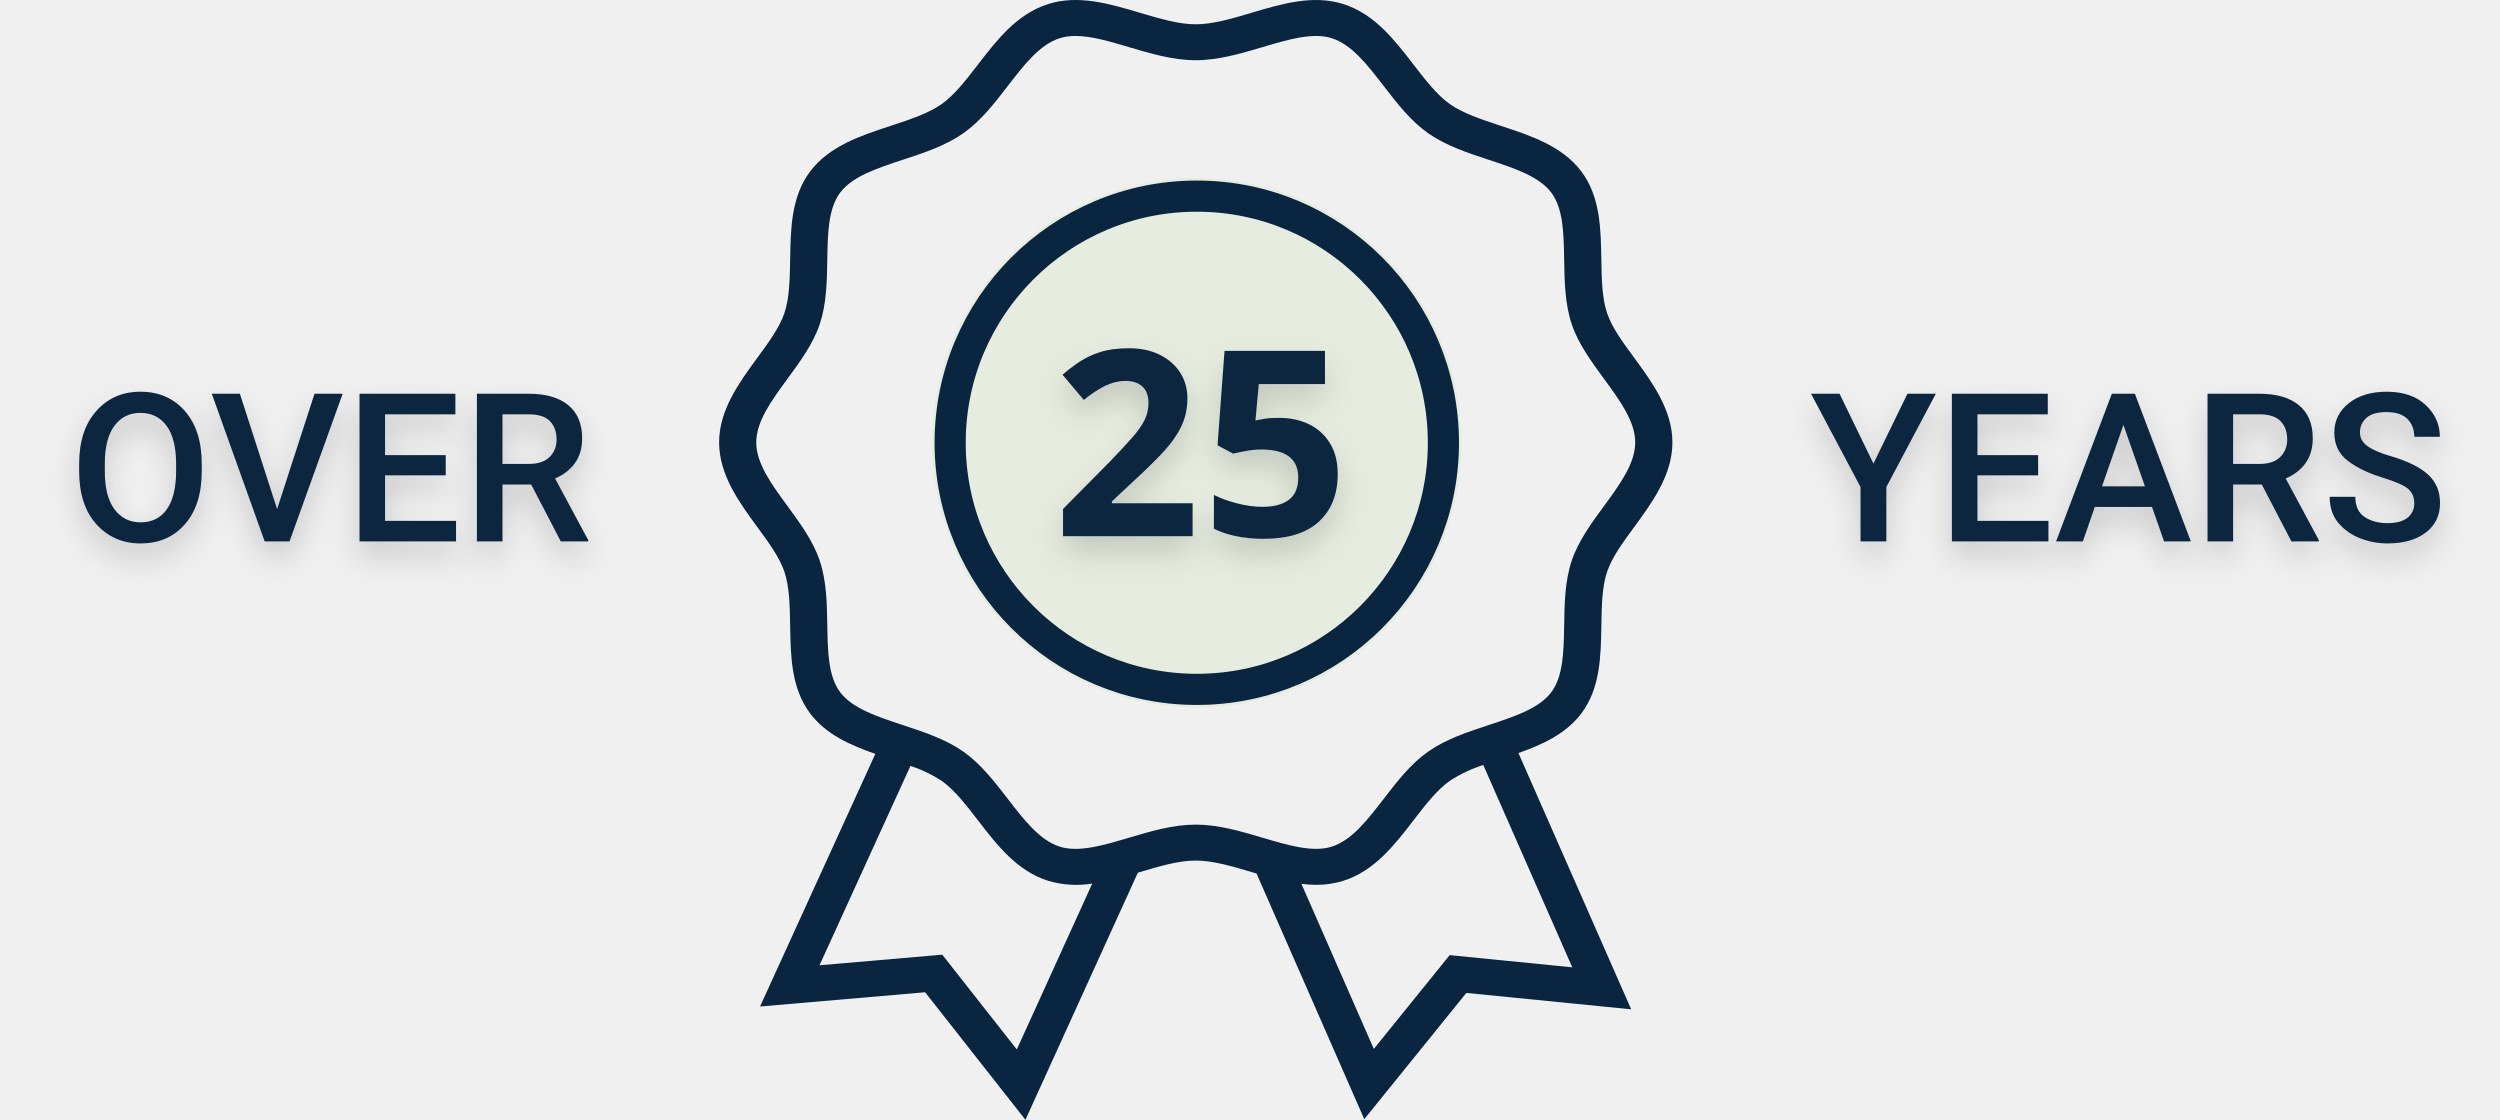
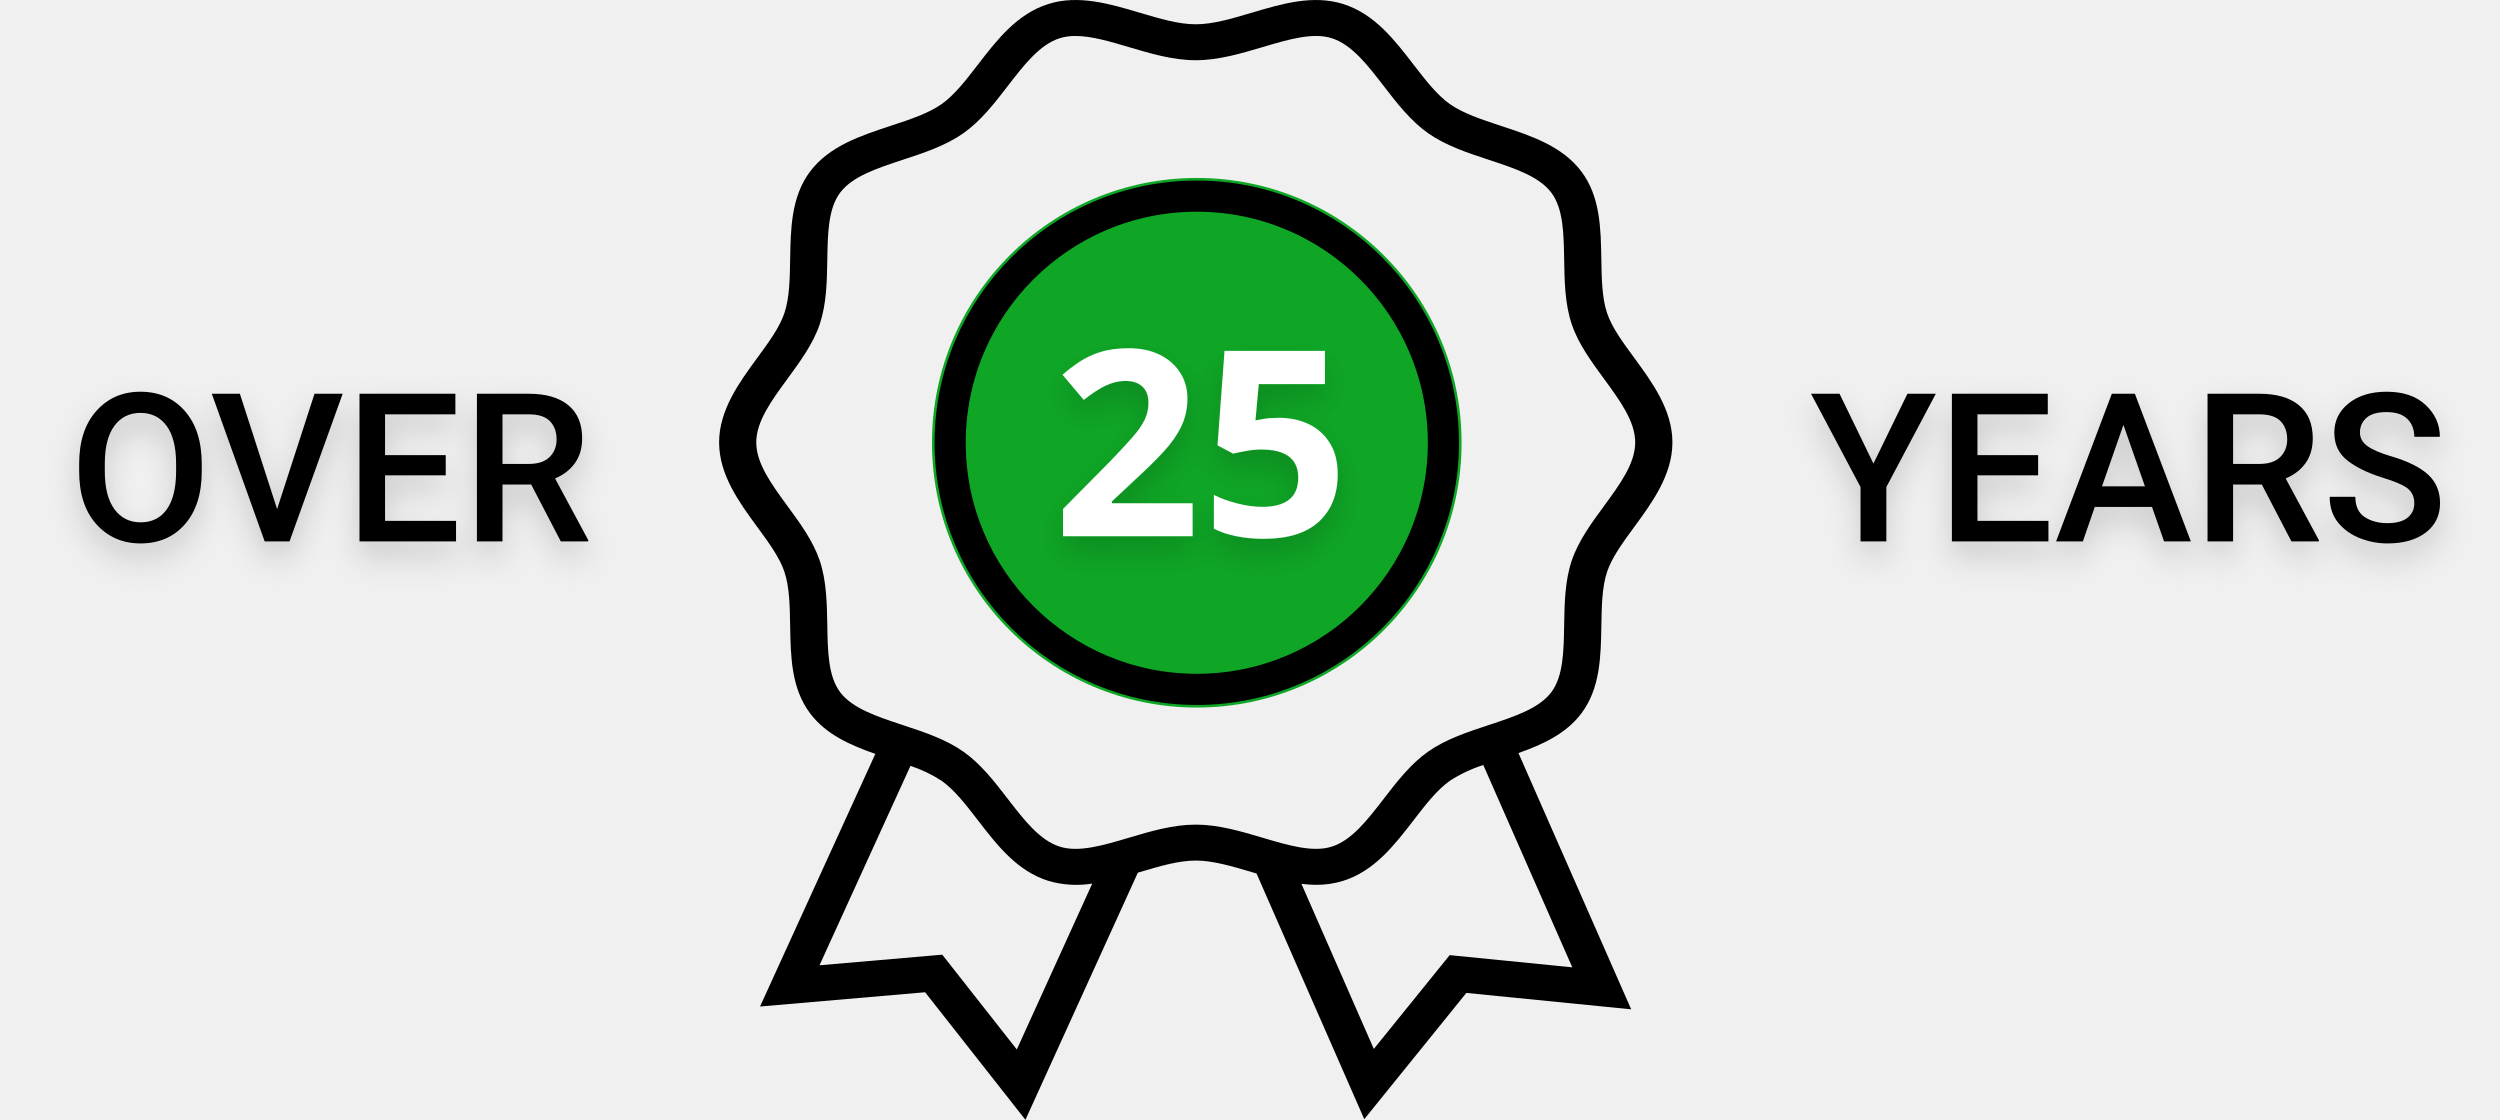
<svg xmlns="http://www.w3.org/2000/svg" width="481.5" height="215.675" viewBox="0 0 481.5 215.675" class="experience-svg">
  <defs>
    <filter id="_25" x="189.5" y="43.274" width="82" height="86" filterUnits="userSpaceOnUse">
      <feOffset dy="3" input="SourceAlpha" />
      <feGaussianBlur stdDeviation="3" result="blur" />
      <feFlood flood-opacity="0.161" />
      <feComposite operator="in" in2="blur" />
      <feComposite in="SourceGraphic" />
    </filter>
    <filter id="OVER" x="0" y="55.274" width="128" height="71" filterUnits="userSpaceOnUse">
      <feOffset dy="3" input="SourceAlpha" />
      <feGaussianBlur stdDeviation="3" result="blur-2" />
      <feFlood flood-opacity="0.161" />
      <feComposite operator="in" in2="blur-2" />
      <feComposite in="SourceGraphic" />
    </filter>
    <filter id="YEARS_" x="333.5" y="55.274" width="148" height="71" filterUnits="userSpaceOnUse">
      <feOffset dy="3" input="SourceAlpha" />
      <feGaussianBlur stdDeviation="3" result="blur-3" />
      <feFlood flood-opacity="0.161" />
      <feComposite operator="in" in2="blur-3" />
      <feComposite in="SourceGraphic" />
    </filter>
  </defs>
  <g id="Group_2" data-name="Group 2" transform="translate(-729.5 -3825.726)">
    <g id="award-new" transform="translate(856.458 3822.444)">
-       <path id="Path_10" data-name="Path 10" d="M182.571,63.6c-.988-2.938-1.048-6.551-1.112-10.373-.1-5.934-.2-12.072-3.848-16.919-3.683-4.9-9.72-6.885-15.559-8.808-3.714-1.226-7.221-2.382-9.756-4.166-2.487-1.75-4.676-4.591-7-7.6-3.709-4.813-7.545-9.792-13.587-11.687-5.791-1.817-11.8-.035-17.609,1.694-3.838,1.14-7.467,2.218-10.763,2.218S96.419,6.878,92.581,5.74C86.766,4.012,80.76,2.227,74.97,4.046c-6.042,1.9-9.88,6.876-13.589,11.691-2.318,3.008-4.507,5.849-6.992,7.6-2.535,1.784-6.044,2.941-9.756,4.164C38.8,29.421,32.76,31.413,29.075,36.306c-3.647,4.847-3.75,10.983-3.85,16.919C25.16,57.048,25.1,60.66,24.112,63.6c-.924,2.749-3.01,5.6-5.22,8.61-3.444,4.7-7.35,10.025-7.35,16.282s3.905,11.585,7.35,16.285c2.21,3.015,4.3,5.861,5.22,8.61.988,2.938,1.048,6.551,1.112,10.373.1,5.934.2,12.072,3.848,16.919,3.055,4.058,7.727,6.115,12.56,7.8L19.424,197.137l31.793-2.747,19.323,24.567,21.65-47.6c.129-.039.26-.076.391-.115,3.838-1.14,7.467-2.216,10.763-2.216s6.925,1.078,10.763,2.216c.313.092.628.182.943.275L135.8,218.835l19.659-24.315,31.75,3.158-21.712-49.359c4.676-1.655,9.159-3.707,12.121-7.643,3.645-4.845,3.748-10.983,3.848-16.917.062-3.822.124-7.433,1.112-10.376.924-2.749,3.01-5.6,5.22-8.612,3.444-4.7,7.35-10.027,7.35-16.285S191.238,76.9,187.794,72.2C185.583,69.194,183.495,66.348,182.571,63.6ZM68.878,205.408,54.52,187.152l-23.643,2.043L48.4,150.788a25.8,25.8,0,0,1,5.984,2.865c2.485,1.75,4.674,4.589,6.992,7.6,3.712,4.813,7.548,9.794,13.589,11.689a19.215,19.215,0,0,0,8.443.519Zm106.986-15.818-23.615-2.35-14.611,18.069-13.94-31.8a23.512,23.512,0,0,0,2.81.192,17.26,17.26,0,0,0,5.208-.762c6.042-1.9,9.877-6.874,13.587-11.687,2.32-3.008,4.509-5.849,6.994-7.6a26.98,26.98,0,0,1,6.428-3.028Zm6.087-88.819c-2.423,3.305-4.929,6.724-6.19,10.479-1.32,3.929-1.392,8.236-1.461,12.4-.086,5.08-.165,9.879-2.478,12.954-2.351,3.125-7.077,4.681-12.081,6.331-4.053,1.336-8.247,2.719-11.658,5.12-3.363,2.368-5.987,5.771-8.522,9.06-3.179,4.125-6.185,8.023-10.056,9.238-3.643,1.14-8.331-.254-13.3-1.727-4.177-1.24-8.493-2.523-12.866-2.523s-8.689,1.283-12.864,2.523c-4.967,1.475-9.66,2.871-13.3,1.727-3.874-1.216-6.879-5.115-10.061-9.242-2.535-3.289-5.156-6.689-8.519-9.058-3.413-2.4-7.605-3.783-11.658-5.12-5-1.648-9.729-3.208-12.081-6.331-2.313-3.075-2.392-7.873-2.478-12.954-.069-4.164-.141-8.471-1.461-12.4-1.26-3.753-3.767-7.172-6.187-10.477-3.1-4.231-6.032-8.227-6.032-12.28s2.929-8.047,6.03-12.278c2.423-3.305,4.927-6.722,6.19-10.477,1.318-3.929,1.392-8.233,1.461-12.4.086-5.083.165-9.882,2.48-12.956,2.351-3.123,7.075-4.681,12.078-6.329C51,32.717,55.191,31.334,58.6,28.931c3.361-2.366,5.982-5.768,8.519-9.058,3.182-4.127,6.185-8.026,10.059-9.242a10.008,10.008,0,0,1,3-.42c3.067,0,6.607,1.05,10.3,2.147,4.172,1.24,8.488,2.523,12.861,2.523s8.691-1.283,12.866-2.523c4.967-1.477,9.66-2.869,13.3-1.727,3.874,1.214,6.877,5.113,10.056,9.238,2.537,3.289,5.158,6.692,8.524,9.06,3.411,2.4,7.6,3.783,11.658,5.12,5,1.648,9.727,3.206,12.078,6.331,2.315,3.075,2.394,7.873,2.48,12.954.069,4.164.141,8.471,1.461,12.4,1.26,3.756,3.767,7.172,6.19,10.479,3.1,4.231,6.03,8.227,6.03,12.278S185.051,96.54,181.95,100.771Z" transform="translate(0 0)" fill="#0a2540" />
+       <path id="Path_10" data-name="Path 10" d="M182.571,63.6c-.988-2.938-1.048-6.551-1.112-10.373-.1-5.934-.2-12.072-3.848-16.919-3.683-4.9-9.72-6.885-15.559-8.808-3.714-1.226-7.221-2.382-9.756-4.166-2.487-1.75-4.676-4.591-7-7.6-3.709-4.813-7.545-9.792-13.587-11.687-5.791-1.817-11.8-.035-17.609,1.694-3.838,1.14-7.467,2.218-10.763,2.218S96.419,6.878,92.581,5.74C86.766,4.012,80.76,2.227,74.97,4.046c-6.042,1.9-9.88,6.876-13.589,11.691-2.318,3.008-4.507,5.849-6.992,7.6-2.535,1.784-6.044,2.941-9.756,4.164C38.8,29.421,32.76,31.413,29.075,36.306c-3.647,4.847-3.75,10.983-3.85,16.919C25.16,57.048,25.1,60.66,24.112,63.6c-.924,2.749-3.01,5.6-5.22,8.61-3.444,4.7-7.35,10.025-7.35,16.282s3.905,11.585,7.35,16.285c2.21,3.015,4.3,5.861,5.22,8.61.988,2.938,1.048,6.551,1.112,10.373.1,5.934.2,12.072,3.848,16.919,3.055,4.058,7.727,6.115,12.56,7.8L19.424,197.137l31.793-2.747,19.323,24.567,21.65-47.6c.129-.039.26-.076.391-.115,3.838-1.14,7.467-2.216,10.763-2.216s6.925,1.078,10.763,2.216c.313.092.628.182.943.275L135.8,218.835l19.659-24.315,31.75,3.158-21.712-49.359c4.676-1.655,9.159-3.707,12.121-7.643,3.645-4.845,3.748-10.983,3.848-16.917.062-3.822.124-7.433,1.112-10.376.924-2.749,3.01-5.6,5.22-8.612,3.444-4.7,7.35-10.027,7.35-16.285S191.238,76.9,187.794,72.2C185.583,69.194,183.495,66.348,182.571,63.6ZM68.878,205.408,54.52,187.152l-23.643,2.043L48.4,150.788a25.8,25.8,0,0,1,5.984,2.865c2.485,1.75,4.674,4.589,6.992,7.6,3.712,4.813,7.548,9.794,13.589,11.689a19.215,19.215,0,0,0,8.443.519Zm106.986-15.818-23.615-2.35-14.611,18.069-13.94-31.8a23.512,23.512,0,0,0,2.81.192,17.26,17.26,0,0,0,5.208-.762c6.042-1.9,9.877-6.874,13.587-11.687,2.32-3.008,4.509-5.849,6.994-7.6a26.98,26.98,0,0,1,6.428-3.028Zm6.087-88.819c-2.423,3.305-4.929,6.724-6.19,10.479-1.32,3.929-1.392,8.236-1.461,12.4-.086,5.08-.165,9.879-2.478,12.954-2.351,3.125-7.077,4.681-12.081,6.331-4.053,1.336-8.247,2.719-11.658,5.12-3.363,2.368-5.987,5.771-8.522,9.06-3.179,4.125-6.185,8.023-10.056,9.238-3.643,1.14-8.331-.254-13.3-1.727-4.177-1.24-8.493-2.523-12.866-2.523s-8.689,1.283-12.864,2.523c-4.967,1.475-9.66,2.871-13.3,1.727-3.874-1.216-6.879-5.115-10.061-9.242-2.535-3.289-5.156-6.689-8.519-9.058-3.413-2.4-7.605-3.783-11.658-5.12-5-1.648-9.729-3.208-12.081-6.331-2.313-3.075-2.392-7.873-2.478-12.954-.069-4.164-.141-8.471-1.461-12.4-1.26-3.753-3.767-7.172-6.187-10.477-3.1-4.231-6.032-8.227-6.032-12.28s2.929-8.047,6.03-12.278c2.423-3.305,4.927-6.722,6.19-10.477,1.318-3.929,1.392-8.233,1.461-12.4.086-5.083.165-9.882,2.48-12.956,2.351-3.123,7.075-4.681,12.078-6.329C51,32.717,55.191,31.334,58.6,28.931c3.361-2.366,5.982-5.768,8.519-9.058,3.182-4.127,6.185-8.026,10.059-9.242a10.008,10.008,0,0,1,3-.42c3.067,0,6.607,1.05,10.3,2.147,4.172,1.24,8.488,2.523,12.861,2.523s8.691-1.283,12.866-2.523c4.967-1.477,9.66-2.869,13.3-1.727,3.874,1.214,6.877,5.113,10.056,9.238,2.537,3.289,5.158,6.692,8.524,9.06,3.411,2.4,7.6,3.783,11.658,5.12,5,1.648,9.727,3.206,12.078,6.331,2.315,3.075,2.394,7.873,2.48,12.954.069,4.164.141,8.471,1.461,12.4,1.26,3.756,3.767,7.172,6.19,10.479,3.1,4.231,6.03,8.227,6.03,12.278S185.051,96.54,181.95,100.771Z" transform="translate(0 0)" fill="#000000" />
    </g>
-     <g id="Ellipse_4" data-name="Ellipse 4" transform="translate(909 3860)" fill="#e6ede0 " stroke="#0a2540" stroke-width="6">
+     <g id="Ellipse_4" data-name="Ellipse 4" transform="translate(909 3860)" fill="#0fa626 " stroke="#000000" stroke-width="6">
      <circle cx="51" cy="51" r="51" stroke="none" />
      <circle cx="51" cy="51" r="47.5" fill="none" />
    </g>
    <g transform="matrix(1, 0, 0, 1, 729.5, 3825.73)" filter="url(#_25)">
-       <text id="_25-2" data-name="25" transform="translate(198.5 49.27)" fill="#0a2540" font-size="50" font-family="SegoeUI-Semibold, Segoe UI" font-weight="600">
+       <text id="_25-2" data-name="25" transform="translate(198.5 49.27)" fill="#ffffff" font-size="50" font-family="SegoeUI-Semibold, Segoe UI" font-weight="600">
        <tspan x="4.241" y="54">25</tspan>
      </text>
    </g>
    <g transform="matrix(1, 0, 0, 1, 729.5, 3825.73)" filter="url(#OVER)">
-       <text id="OVER-2" data-name="OVER" transform="translate(9 61.27)" fill="#0a2540" font-size="40" font-family="Roboto, sans-serif" font-weight="500">
+       <text id="OVER-2" data-name="OVER" transform="translate(9 61.27)" fill="#000000" font-size="40" font-family="Roboto, sans-serif" font-weight="500">
        <tspan x="4.248" y="43">OVER</tspan>
      </text>
    </g>
    <g transform="matrix(1, 0, 0, 1, 729.5, 3825.73)" filter="url(#YEARS_)">
-       <text id="YEARS_2" data-name="YEARS " transform="translate(342.5 61.27)" fill="#0a2540" font-size="40" font-family="Roboto, sans-serif" font-weight="500">
+       <text id="YEARS_2" data-name="YEARS " transform="translate(342.5 61.27)" fill="#000000" font-size="40" font-family="Roboto, sans-serif" font-weight="500">
        <tspan x="6.152" y="43">YEARS </tspan>
      </text>
    </g>
  </g>
</svg>
